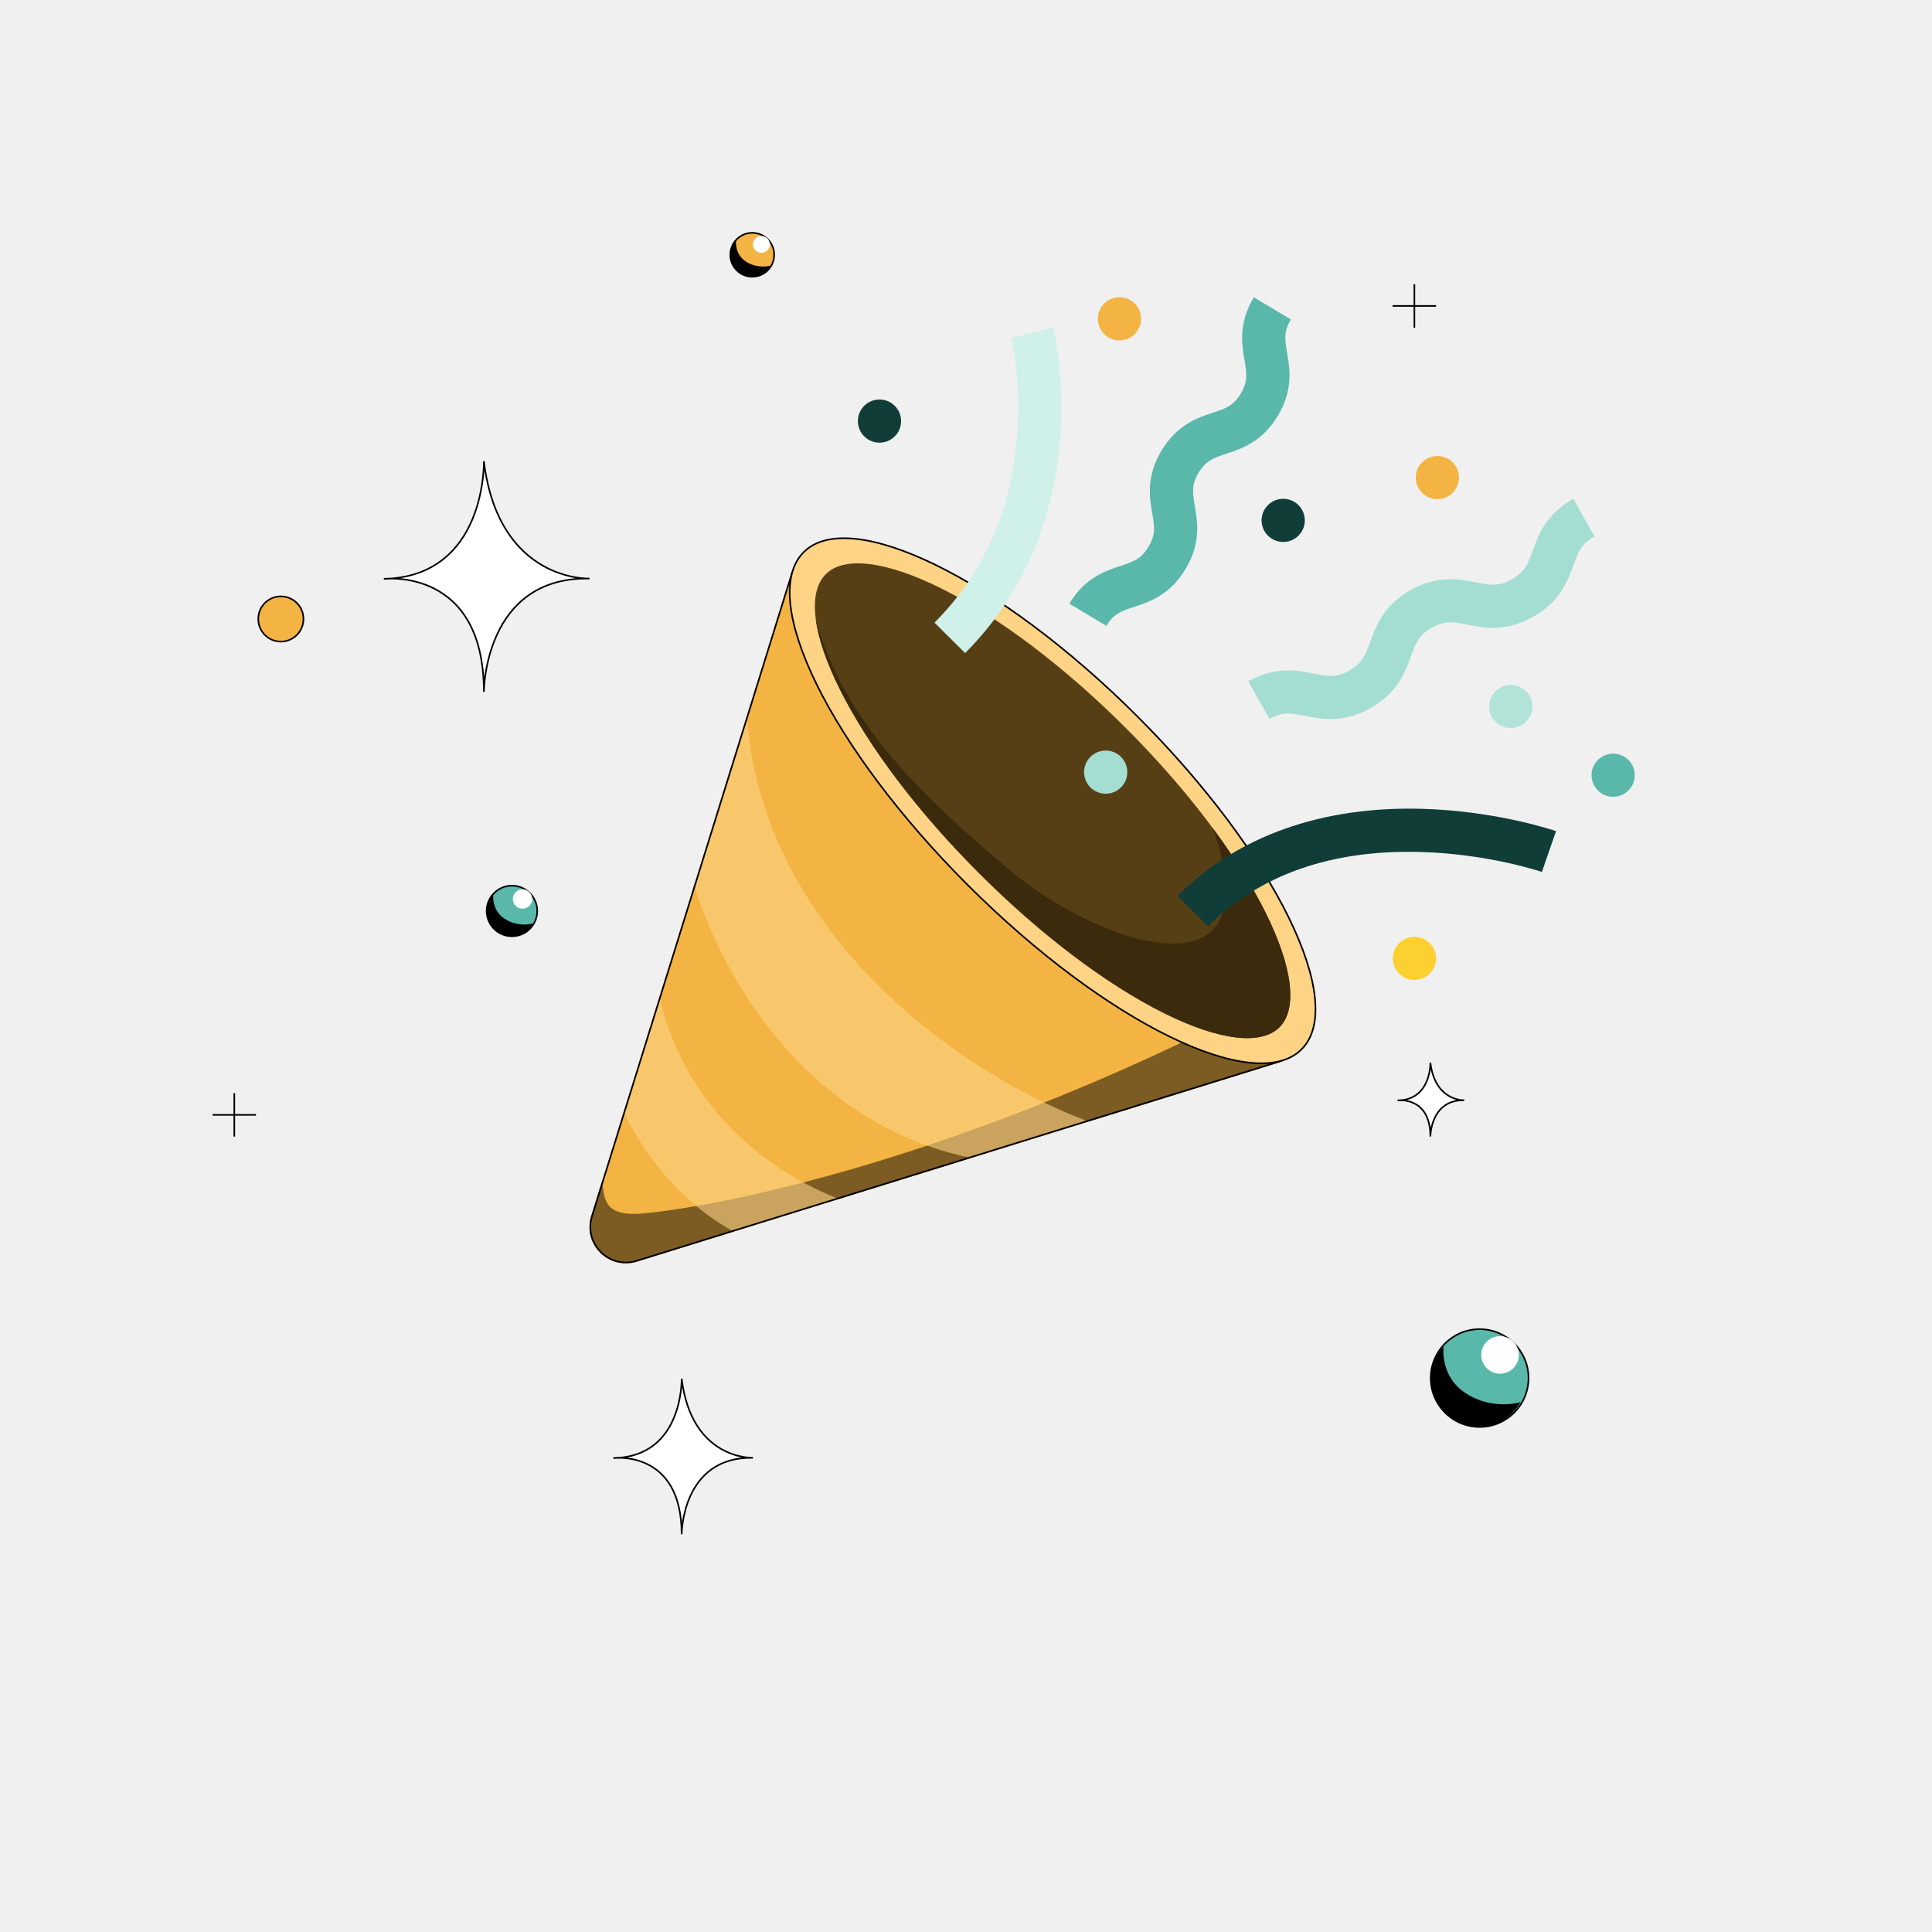
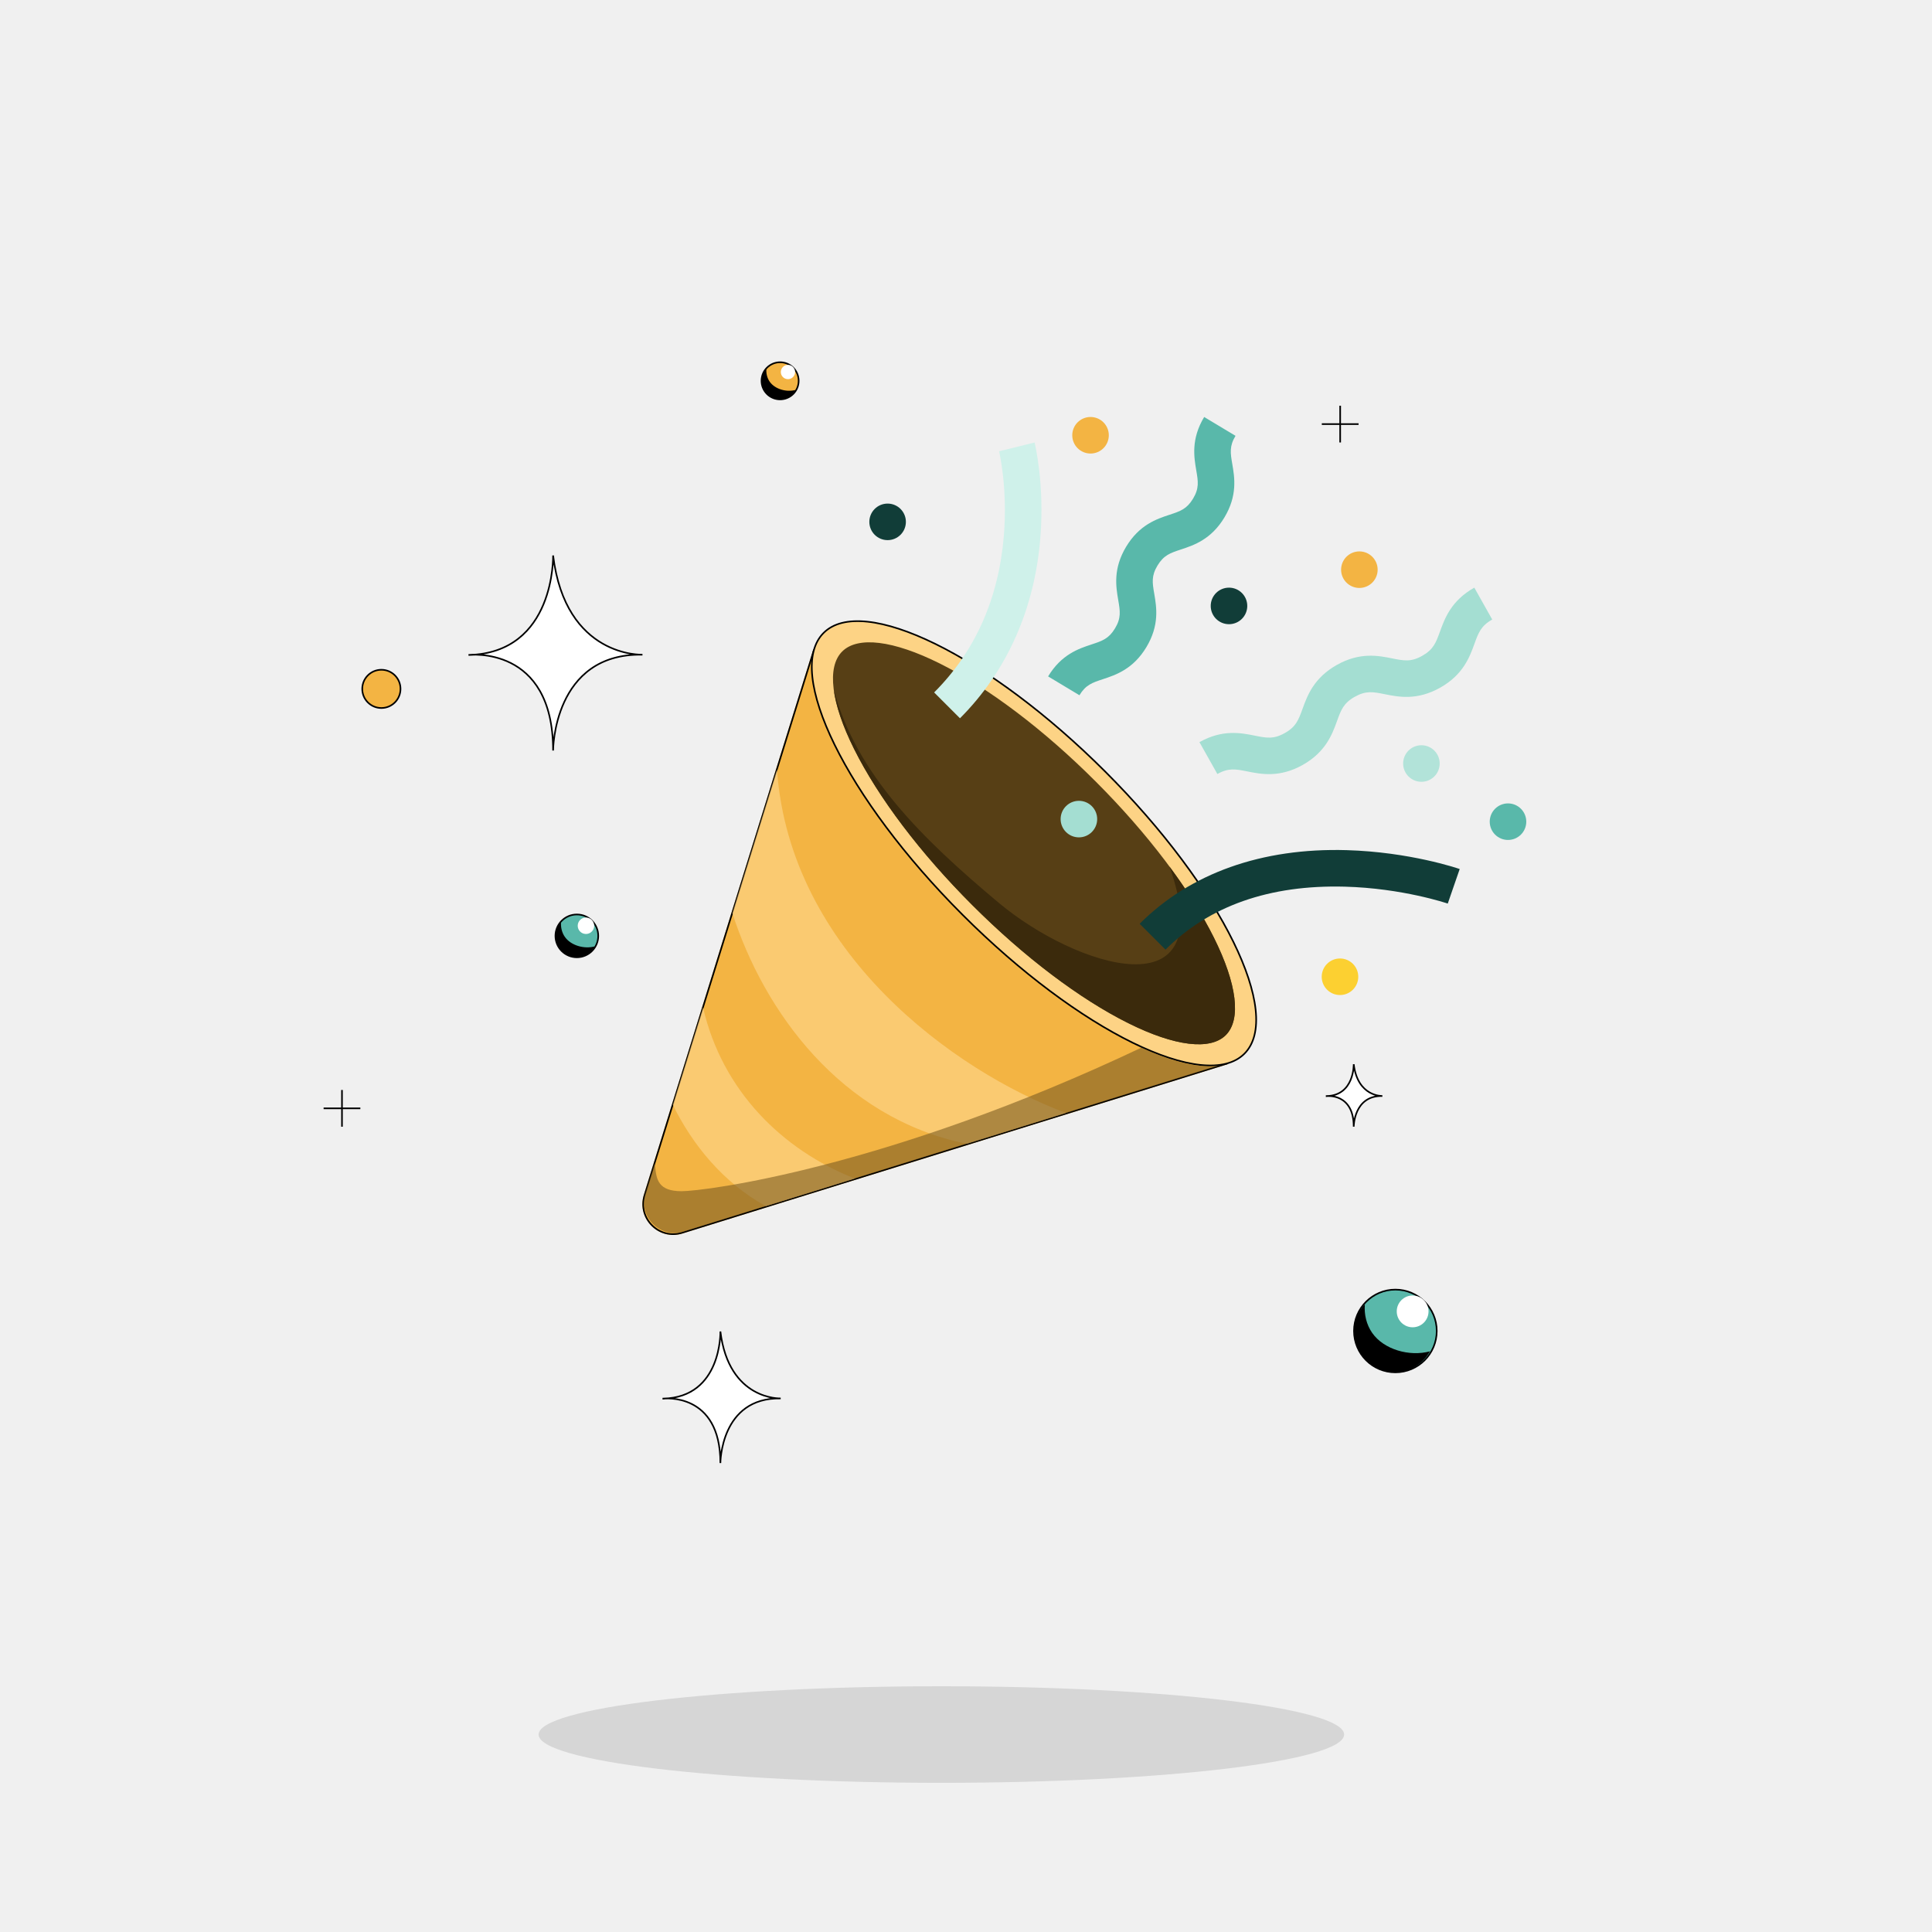
- <svg xmlns="http://www.w3.org/2000/svg" width="390" height="390" viewBox="0 0 390 390" fill="none">
-   <g clip-path="url(#clip0_4152_23453)">
-     <path d="M258.844 214.265L128.537 254.681C122.887 256.431 117.586 251.137 119.339 245.494L159.809 115.364L258.844 214.265Z" fill="#F3B443" />
-     <mask id="mask0_4152_23453" style="mask-type:alpha" maskUnits="userSpaceOnUse" x="118" y="115" width="141" height="141">
-       <path d="M258.844 214.265L128.537 254.681C122.887 256.431 117.586 251.137 119.339 245.494L159.809 115.364L258.844 214.265Z" fill="#F3B443" />
-     </mask>
-     <g mask="url(#mask0_4152_23453)">
-       <path d="M127.954 245.043C121.77 245.043 121.983 241.565 121.557 238.442L119.851 242.275L116.439 249.302L118.572 260.8L253.757 217.787L278.491 208.631L266.124 196.28C190.855 237.801 134.265 245.043 127.954 245.043Z" fill="#7C5C22" />
-       <path opacity="0.6" d="M203.365 234.843C149.845 229.733 129.872 166.348 137.691 143.919L151.124 129.439C144.471 185.484 197.252 220.293 225.966 228.455L203.365 234.843Z" fill="#FDD385" />
-       <path opacity="0.6" d="M171.239 254.412C130.726 254.412 115.466 209.099 120.918 193.512L132.062 179.245C127.424 218.194 155.886 243.127 187.017 246.321L171.239 254.412Z" fill="#FDD385" />
-     </g>
-     <path d="M119.494 245.543L159.885 115.669L258.539 214.19L128.489 254.525C122.963 256.237 117.78 251.06 119.494 245.543C119.494 245.543 119.494 245.543 119.494 245.543Z" stroke="black" stroke-width="0.325" />
-     <path d="M229.564 144.585C243.462 158.465 254.117 172.947 260.109 185.136C263.105 191.232 264.932 196.746 265.42 201.32C265.909 205.896 265.056 209.503 262.731 211.825C260.406 214.148 256.793 214.999 252.211 214.511C247.631 214.023 242.11 212.199 236.006 209.207C223.8 203.223 209.298 192.583 195.399 178.703C181.501 164.823 170.847 150.341 164.854 138.151C161.858 132.056 160.031 126.542 159.543 121.968C159.054 117.392 159.907 113.785 162.232 111.462C164.557 109.14 168.17 108.289 172.752 108.777C177.332 109.264 182.853 111.088 188.957 114.081C201.163 120.065 215.665 130.705 229.564 144.585Z" fill="#FDD385" stroke="black" stroke-width="0.325" />
-     <path d="M258.274 207.37C254.555 211.079 246.077 210.044 234.998 204.529C223.352 198.729 210.119 188.725 197.739 176.362C185.359 164.003 175.346 150.788 169.538 139.153C164.015 128.093 162.974 119.623 166.689 115.913C170.403 112.204 178.885 113.243 189.965 118.758C201.611 124.558 214.844 134.558 227.224 146.921C239.604 159.284 249.617 172.499 255.425 184.13C260.948 195.19 261.988 203.661 258.274 207.37Z" fill="#573F15" />
-     <path d="M234.998 204.529C246.077 210.044 254.555 211.079 258.273 207.37C261.988 203.661 260.947 195.19 255.425 184.13C252.735 178.744 249.143 173.018 244.832 167.194C257.325 202.437 222.398 191.157 204.076 175.838C185.787 160.548 170.044 145.195 164.672 124.957C165.185 128.888 166.818 133.707 169.537 139.153C175.346 150.788 185.359 164.003 197.739 176.362C210.118 188.725 223.351 198.729 234.998 204.529Z" fill="#3B2A0C" />
-     <path d="M194.813 131.837L188.643 125.674C198.442 115.888 204.042 103.312 205.287 88.299C206.234 76.877 204.17 68.258 204.148 68.173L212.622 66.082C212.72 66.478 215.019 75.928 214.008 88.695C212.665 105.718 206.025 120.636 194.809 131.837H194.813Z" fill="#CFF1EA" />
-     <path d="M243.872 186.992L237.701 180.83C249.783 168.764 266.879 162.691 287.14 163.275C302.181 163.709 313.622 167.61 314.104 167.776L311.251 176.013L312.68 171.895L311.256 176.013C311.149 175.975 300.402 172.338 286.649 171.98C268.704 171.511 254.316 176.562 243.872 186.992Z" fill="#113D38" />
-     <path d="M215.852 121.854C219.016 116.603 223.174 115.232 226.21 114.231C228.782 113.384 230.33 112.873 231.826 110.394C233.319 107.915 233.046 106.306 232.59 103.64C232.052 100.492 231.315 96.183 234.479 90.931C237.643 85.68 241.801 84.309 244.838 83.308C247.409 82.461 248.957 81.95 250.454 79.467C251.946 76.984 251.674 75.378 251.217 72.713C250.68 69.565 249.942 65.251 253.106 60L260.586 64.493C259.094 66.976 259.367 68.582 259.823 71.247C260.36 74.395 261.098 78.709 257.934 83.96C254.77 89.211 250.612 90.582 247.575 91.583C245.004 92.43 243.456 92.942 241.959 95.424C240.466 97.903 240.739 99.513 241.196 102.175C241.733 105.322 242.471 109.632 239.306 114.883C236.142 120.134 231.984 121.505 228.948 122.506C226.376 123.353 224.828 123.864 223.332 126.343L215.852 121.85V121.854Z" fill="#59B8AA" />
-     <path d="M256.256 145.121L251.979 137.523C257.493 134.431 261.923 135.317 265.16 135.969C267.966 136.531 269.655 136.871 272.346 135.36C275.037 133.852 275.625 132.229 276.602 129.546C277.728 126.446 279.271 122.204 284.785 119.108C290.3 116.012 294.73 116.902 297.967 117.554C300.773 118.116 302.466 118.457 305.153 116.945C307.844 115.433 308.432 113.815 309.409 111.127C310.535 108.027 312.078 103.781 317.592 100.689L321.87 108.287C319.179 109.799 318.59 111.417 317.614 114.104C316.488 117.204 314.944 121.45 309.43 124.542C303.916 127.634 299.485 126.748 296.249 126.097C293.442 125.535 291.749 125.194 289.063 126.706C286.372 128.213 285.783 129.836 284.807 132.519C283.681 135.619 282.137 139.861 276.623 142.957C271.113 146.049 266.678 145.159 263.442 144.512C260.635 143.949 258.947 143.609 256.256 145.121Z" fill="#A4DED2" />
-     <path d="M304.964 146.977C307.374 146.977 309.327 145.026 309.327 142.62C309.327 140.214 307.374 138.263 304.964 138.263C302.555 138.263 300.602 140.214 300.602 142.62C300.602 145.026 302.555 146.977 304.964 146.977Z" fill="#B2E3D9" />
-     <path d="M285.527 197.818C287.936 197.818 289.889 195.867 289.889 193.461C289.889 191.055 287.936 189.104 285.527 189.104C283.117 189.104 281.164 191.055 281.164 193.461C281.164 195.867 283.117 197.818 285.527 197.818Z" fill="#FCD031" />
-     <path d="M325.634 160.843C328.043 160.843 329.997 158.893 329.997 156.486C329.997 154.08 328.043 152.13 325.634 152.13C323.225 152.13 321.271 154.08 321.271 156.486C321.271 158.893 323.225 160.843 325.634 160.843Z" fill="#59B8AA" />
-     <path d="M290.154 100.761C292.563 100.761 294.516 98.81 294.516 96.404C294.516 93.998 292.563 92.047 290.154 92.047C287.744 92.047 285.791 93.998 285.791 96.404C285.791 98.81 287.744 100.761 290.154 100.761Z" fill="#F3B443" />
-     <path d="M225.978 68.713C228.387 68.713 230.34 66.763 230.34 64.357C230.34 61.951 228.387 60 225.978 60C223.568 60 221.615 61.951 221.615 64.357C221.615 66.763 223.568 68.713 225.978 68.713Z" fill="#F3B443" />
-     <path d="M259.031 109.402C261.44 109.402 263.393 107.452 263.393 105.046C263.393 102.64 261.44 100.689 259.031 100.689C256.621 100.689 254.668 102.64 254.668 105.046C254.668 107.452 256.621 109.402 259.031 109.402Z" fill="#113D38" />
-     <path d="M223.201 160.226C225.61 160.226 227.563 158.275 227.563 155.869C227.563 153.463 225.61 151.512 223.201 151.512C220.791 151.512 218.838 153.463 218.838 155.869C218.838 158.275 220.791 160.226 223.201 160.226Z" fill="#A4DED2" />
-     <path d="M177.536 89.36C179.946 89.36 181.899 87.409 181.899 85.003C181.899 82.597 179.946 80.647 177.536 80.647C175.127 80.647 173.174 82.597 173.174 85.003C173.174 87.409 175.127 89.36 177.536 89.36Z" fill="#113D38" />
+ <svg xmlns="http://www.w3.org/2000/svg" fill="none" viewBox="0 0 1200 1200">
+   <path fill="#D6D6D6" d="M584.7 1107.34c138.16 0 250.16-13.43 250.16-29.99s-112-29.99-250.16-29.99-250.16 13.43-250.16 29.99 112 29.99 250.16 29.99" />
+   <path fill="#F3B443" d="M762.865 660.88 423.82 766.168c-14.702 4.56-28.494-9.231-23.934-23.931l105.3-339.007z" />
+   <path stroke="#000" d="m400.364 742.385 105.054-338.216 256.508 256.479L423.672 765.69c-14.318 4.441-27.749-8.989-23.308-23.305Z" />
+   <path fill="#FDD385" stroke="#000" d="M686.624 479.408c36.158 36.155 63.874 73.876 79.46 105.623 7.795 15.875 12.543 30.231 13.813 42.134 1.27 11.909-.949 21.279-6.976 27.305-6.027 6.027-15.398 8.245-27.308 6.975-11.904-1.269-26.262-6.017-42.139-13.811-31.75-15.585-69.476-43.297-105.634-79.452s-63.874-73.875-79.46-105.622c-7.795-15.875-12.543-30.231-13.813-42.134-1.27-11.909.949-21.279 6.976-27.305 6.027-6.027 15.398-8.245 27.308-6.975 11.904 1.269 26.262 6.017 42.139 13.811 31.75 15.585 69.475 43.297 105.634 79.451Z" />
+   <path fill="#573F15" d="M761.379 642.918c-9.675 9.663-31.734 6.967-60.561-7.4-30.303-15.111-64.733-41.172-96.944-73.38-32.212-32.197-58.265-66.623-73.377-96.934-14.369-28.812-17.077-50.88-7.412-60.543 9.664-9.663 31.734-6.956 60.561 7.411 30.303 15.111 64.733 41.161 96.944 73.369 32.212 32.208 58.265 66.634 73.377 96.933 14.369 28.813 17.077 50.88 7.412 60.544" />
+   <path fill="#3B2A0C" d="M700.818 635.518c28.827 14.367 50.885 17.063 60.561 7.4 9.664-9.664 6.957-31.731-7.412-60.544-6.999-14.031-16.344-28.949-27.561-44.12 32.506 91.813-58.371 62.427-106.044 22.519-47.584-39.833-88.547-79.828-102.525-132.551 1.336 10.241 5.584 22.794 12.66 36.982 15.112 30.311 41.165 64.737 73.376 96.934 32.212 32.208 66.642 58.269 96.945 73.38" />
+   <path fill="#CFF1EA" d="m596.261 446.144-16.055-16.054c25.498-25.496 40.067-58.258 43.307-97.366 2.463-29.756-2.907-52.212-2.963-52.434l22.048-5.447c.255 1.032 6.236 25.651 3.606 58.912-3.495 44.346-20.772 83.21-49.954 112.389z" />
+   <path fill="#113D38" d="m723.909 589.83-16.056-16.054c31.435-31.431 75.918-47.252 128.634-45.732 39.135 1.132 68.906 11.295 70.159 11.727l-7.423 21.457 3.717-10.728-3.706 10.728c-.277-.1-28.239-9.574-64.023-10.506-46.691-1.221-84.128 11.937-111.302 39.108" />
+   <path fill="#59B8AA" d="M651 420.138c8.233-13.68 19.051-17.252 26.952-19.859 6.69-2.208 10.718-3.539 14.613-9.996 3.883-6.458 3.173-10.651 1.986-17.597-1.398-8.198-3.318-19.426 4.915-33.106s19.052-17.252 26.952-19.859c6.691-2.208 10.719-3.539 14.613-10.008 3.884-6.468 3.174-10.65 1.987-17.596-1.399-8.199-3.318-19.437 4.915-33.117l19.462 11.705c-3.883 6.468-3.173 10.651-1.986 17.596 1.398 8.199 3.318 19.438-4.915 33.117-8.234 13.68-19.052 17.252-26.952 19.86-6.691 2.207-10.719 3.539-14.614 10.007-3.883 6.457-3.173 10.651-1.986 17.585 1.398 8.199 3.318 19.427-4.915 33.106s-19.052 17.252-26.952 19.86c-6.691 2.207-10.719 3.539-14.613 9.996L651 420.127z" />
+   <path fill="#A4DED2" d="M756.129 480.75 745 460.957c14.347-8.054 25.875-5.747 34.297-4.049 7.301 1.464 11.695 2.352 18.697-1.587 7.001-3.927 8.532-8.154 11.073-15.144 2.929-8.077 6.946-19.127 21.293-27.193s25.876-5.747 34.297-4.049c7.301 1.464 11.706 2.352 18.697-1.587 7.001-3.938 8.533-8.154 11.073-15.155 2.93-8.077 6.946-19.138 21.293-27.193l11.13 19.793c-7.002 3.938-8.533 8.154-11.074 15.155-2.929 8.077-6.946 19.138-21.293 27.193s-25.876 5.747-34.297 4.049c-7.301-1.464-11.706-2.352-18.697 1.587-7.001 3.927-8.533 8.155-11.073 15.144-2.93 8.077-6.946 19.127-21.293 27.193-14.336 8.055-25.876 5.736-34.298 4.05-7.301-1.465-11.695-2.353-18.696 1.586" />
+   <path fill="#B2E3D9" d="M882.867 485.585c6.269 0 11.351-5.081 11.351-11.35s-5.082-11.349-11.351-11.349-11.351 5.081-11.351 11.349c0 6.269 5.082 11.35 11.351 11.35" />
+   <path fill="#FCD031" d="M832.292 618.033c6.269 0 11.351-5.082 11.351-11.35s-5.082-11.35-11.351-11.35-11.351 5.082-11.351 11.35 5.082 11.35 11.351 11.35" />
+   <path fill="#59B8AA" d="M936.649 521.709c6.269 0 11.351-5.081 11.351-11.349 0-6.269-5.082-11.35-11.351-11.35s-11.351 5.081-11.351 11.35 5.082 11.349 11.351 11.349" />
+   <path fill="#F3B443" d="M844.331 365.187c6.269 0 11.351-5.082 11.351-11.35 0-6.269-5.082-11.35-11.351-11.35s-11.351 5.081-11.351 11.35 5.082 11.35 11.351 11.35M677.351 281.7c6.269 0 11.351-5.082 11.351-11.35 0-6.269-5.082-11.35-11.351-11.35S666 264.081 666 270.35s5.082 11.35 11.351 11.35" />
+   <path fill="#113D38" d="M763.351 387.7c6.269 0 11.351-5.082 11.351-11.35 0-6.269-5.082-11.35-11.351-11.35S752 370.081 752 376.35s5.082 11.35 11.351 11.35" />
+   <path fill="#A4DED2" d="M670.127 520.101c6.269 0 11.351-5.082 11.351-11.35 0-6.269-5.082-11.35-11.351-11.35s-11.351 5.081-11.351 11.35 5.082 11.35 11.351 11.35" />
+   <path fill="#113D38" d="M551.313 335.486c6.269 0 11.351-5.081 11.351-11.35s-5.082-11.349-11.351-11.349-11.351 5.081-11.351 11.349c0 6.269 5.082 11.35 11.351 11.35" />
+   <g fill="#FDD385" opacity=".7">
+     <path d="m482.594 478-27.7 89.18c19.612 60.828 67.056 127.086 145.546 143.267l61.656-19.147c-68.985-25.768-171.478-99.635-179.502-213.3M436.681 625.816l-18.765 60.412c12.034 24.563 31.13 48.247 57.778 62.958l55.268-17.163c-45.244-17.819-82.402-54.677-94.281-106.207" />
  </g>
-   <path d="M298.681 288.05C304.132 288.05 308.552 283.631 308.552 278.18C308.552 272.728 304.132 268.309 298.681 268.309C293.23 268.309 288.811 272.728 288.811 278.18C288.811 283.631 293.23 288.05 298.681 288.05Z" fill="#59B8AA" stroke="black" stroke-width="0.325" stroke-miterlimit="10" />
-   <path d="M293.157 278.651C291.788 276.697 291.191 274.213 291.397 271.822C289.794 273.546 288.811 275.846 288.811 278.387C288.811 283.722 293.139 288.05 298.474 288.05C302.125 288.05 305.292 286.021 306.931 283.038C302.044 284.36 295.933 282.624 293.157 278.651Z" fill="black" />
-   <path d="M302.804 277.3C304.899 277.3 306.598 275.602 306.598 273.506C306.598 271.411 304.899 269.712 302.804 269.712C300.708 269.712 299.01 271.411 299.01 273.506C299.01 275.602 300.708 277.3 302.804 277.3Z" fill="white" />
-   <path d="M103.345 188.999C106.165 188.999 108.451 186.713 108.451 183.893C108.451 181.073 106.165 178.787 103.345 178.787C100.524 178.787 98.238 181.073 98.238 183.893C98.238 186.713 100.524 188.999 103.345 188.999Z" fill="#59B8AA" stroke="black" stroke-width="0.325" stroke-miterlimit="10" />
-   <path d="M100.487 184.137C99.779 183.126 99.469 181.841 99.577 180.604C98.747 181.496 98.238 182.685 98.238 184C98.238 186.76 100.478 188.999 103.237 188.999C105.126 188.999 106.765 187.949 107.612 186.406C105.084 187.09 101.923 186.192 100.487 184.137Z" fill="black" />
-   <path d="M105.476 183.438C106.56 183.438 107.439 182.559 107.439 181.475C107.439 180.391 106.56 179.512 105.476 179.512C104.392 179.512 103.514 180.391 103.514 181.475C103.514 182.559 104.392 183.438 105.476 183.438Z" fill="white" />
-   <path d="M151.85 55.86C154.297 55.86 156.28 53.877 156.28 51.43C156.28 48.983 154.297 47 151.85 47C149.403 47 147.42 48.983 147.42 51.43C147.42 53.877 149.403 55.86 151.85 55.86Z" fill="#F3B443" stroke="black" stroke-width="0.325" stroke-miterlimit="10" />
-   <path d="M149.37 51.642C148.756 50.764 148.488 49.65 148.581 48.576C147.861 49.35 147.42 50.383 147.42 51.523C147.42 53.917 149.363 55.86 151.757 55.86C153.395 55.86 154.817 54.949 155.552 53.61C153.359 54.204 150.617 53.425 149.37 51.642Z" fill="black" />
-   <path d="M153.699 51.035C154.639 51.035 155.402 50.273 155.402 49.332C155.402 48.392 154.639 47.63 153.699 47.63C152.758 47.63 151.996 48.392 151.996 49.332C151.996 50.273 152.758 51.035 153.699 51.035Z" fill="white" />
-   <path d="M285.512 57.374V66.142" stroke="black" stroke-width="0.325" stroke-miterlimit="10" />
-   <path d="M289.899 61.758H281.127" stroke="black" stroke-width="0.325" stroke-miterlimit="10" />
-   <path d="M47.297 220.666V229.434" stroke="black" stroke-width="0.325" stroke-miterlimit="10" />
-   <path d="M51.68 225.05H42.912" stroke="black" stroke-width="0.325" stroke-miterlimit="10" />
-   <path d="M56.695 129.515C59.216 129.515 61.26 127.471 61.26 124.95C61.26 122.429 59.216 120.386 56.695 120.386C54.175 120.386 52.131 122.429 52.131 124.95C52.131 127.471 54.175 129.515 56.695 129.515Z" fill="#F3B443" stroke="black" stroke-width="0.325" stroke-miterlimit="10" />
-   <path d="M77.492 116.855C77.492 116.855 97.679 114.384 97.679 139.658C97.679 139.658 97.679 116.382 118.999 116.789C118.999 116.789 100.657 117.558 97.679 93.106C97.679 93.106 98.248 116.382 77.492 116.855Z" fill="white" stroke="black" stroke-width="0.325" stroke-miterlimit="10" />
-   <path d="M282.279 222.126C282.279 222.126 288.742 221.335 288.742 229.427C288.742 229.427 288.742 221.973 295.569 222.103C295.569 222.103 289.695 222.349 288.742 214.519C288.742 214.519 288.922 221.973 282.279 222.123V222.126Z" fill="white" stroke="black" stroke-width="0.325" stroke-miterlimit="10" />
-   <path d="M123.982 294.325C123.982 294.325 137.603 292.657 137.603 309.709C137.603 309.709 137.603 294.006 151.988 294.279C151.988 294.279 139.612 294.797 137.603 278.299C137.603 278.299 137.987 294.002 123.982 294.321V294.325Z" fill="white" stroke="black" stroke-width="0.325" stroke-miterlimit="10" />
-   <defs>
-     <clipPath id="clip0_4152_23453">
-       <rect width="211" height="195" fill="white" transform="translate(119 60)" />
-     </clipPath>
-   </defs>
+   <g fill="#7C5C22" opacity=".6">
+     <path d="m760 661-1.422.441c.958-.24 1.422-.441 1.422-.441M709.05 650.668c29.545 13.921 45.017 11.906 49.528 10.773L424.82 764.985c-14.702 4.559-28.494-9.231-23.933-23.931l5.558-17.895.213-.478c.101.74.188 1.488.275 2.237.871 7.473 1.744 14.96 16.368 14.96 14.287 0 127.581-14.279 285.749-89.21" />
+   </g>
+   <path fill="#59B8AA" stroke="#000" stroke-miterlimit="10" d="M866.69 852.38c14.188 0 25.69-11.502 25.69-25.69S880.878 801 866.69 801 841 812.502 841 826.69s11.502 25.69 25.69 25.69Z" />
+   <path fill="#000" d="M852.311 827.917c-3.561-5.087-5.117-11.551-4.578-17.775-4.174 4.488-6.733 10.473-6.733 17.087 0 13.884 11.267 25.151 25.151 25.151 9.501 0 17.745-5.282 22.01-13.047-12.718 3.441-28.623-1.077-35.85-11.416" />
+   <path fill="#fff" d="M877.418 824.401c5.454 0 9.875-4.422 9.875-9.875s-4.421-9.875-9.875-9.875-9.875 4.421-9.875 9.875 4.421 9.875 9.875 9.875" />
+   <path fill="#59B8AA" stroke="#000" stroke-miterlimit="10" d="M358.29 594.58c7.34 0 13.29-5.95 13.29-13.29S365.63 568 358.29 568 345 573.95 345 581.29s5.95 13.29 13.29 13.29Z" />
+   <path fill="#000" d="M350.852 581.925c-1.843-2.632-2.648-5.976-2.369-9.196a12.93 12.93 0 0 0-3.483 8.84c0 7.183 5.828 13.011 13.011 13.011 4.915 0 9.18-2.732 11.386-6.75-6.579 1.781-14.807-.557-18.545-5.905" />
+   <path fill="#fff" d="M363.84 580.106a5.109 5.109 0 1 0 0-10.216 5.109 5.109 0 0 0 0 10.216" />
+   <path fill="#F3B443" stroke="#000" stroke-miterlimit="10" d="M484.53 248.06c6.368 0 11.53-5.162 11.53-11.53S490.898 225 484.53 225 473 230.162 473 236.53s5.162 11.53 11.53 11.53Z" />
+   <path fill="#000" d="M478.077 237.081c-1.599-2.284-2.297-5.185-2.055-7.978a11.2 11.2 0 0 0-3.022 7.669c0 6.231 5.057 11.288 11.288 11.288 4.264 0 7.964-2.371 9.878-5.856-5.708 1.545-12.846-.483-16.089-5.123" />
+   <path fill="#fff" d="M489.345 235.503a4.433 4.433 0 1 0-.001-8.865 4.433 4.433 0 0 0 .001 8.865" />
+   <path stroke="#000" stroke-miterlimit="10" d="M832.41 252v22.82M843.83 263.41H821M212.41 677v22.82M223.82 688.41H201" />
+   <path fill="#F3B443" stroke="#000" stroke-miterlimit="10" d="M236.88 439.76c6.561 0 11.88-5.319 11.88-11.88S243.441 416 236.88 416 225 421.319 225 427.88s5.319 11.88 11.88 11.88Z" />
+   <path fill="#fff" stroke="#000" stroke-miterlimit="10" d="M291 406.81s52.54-6.43 52.54 59.35c0 0 0-60.58 55.49-59.52 0 0-47.74 2-55.49-61.64 0 0 1.48 60.58-52.54 61.81ZM824 680.8s16.82-2.06 16.82 19c0 0 0-19.4 17.77-19.06 0 0-15.29.64-17.77-19.74 0 0 .47 19.4-16.82 19.79zM412 868.71s35.45-4.34 35.45 40.04c0 0 0-40.87 37.44-40.16 0 0-32.21 1.35-37.44-41.59 0 0 1 40.87-35.45 41.7z" />
</svg>
